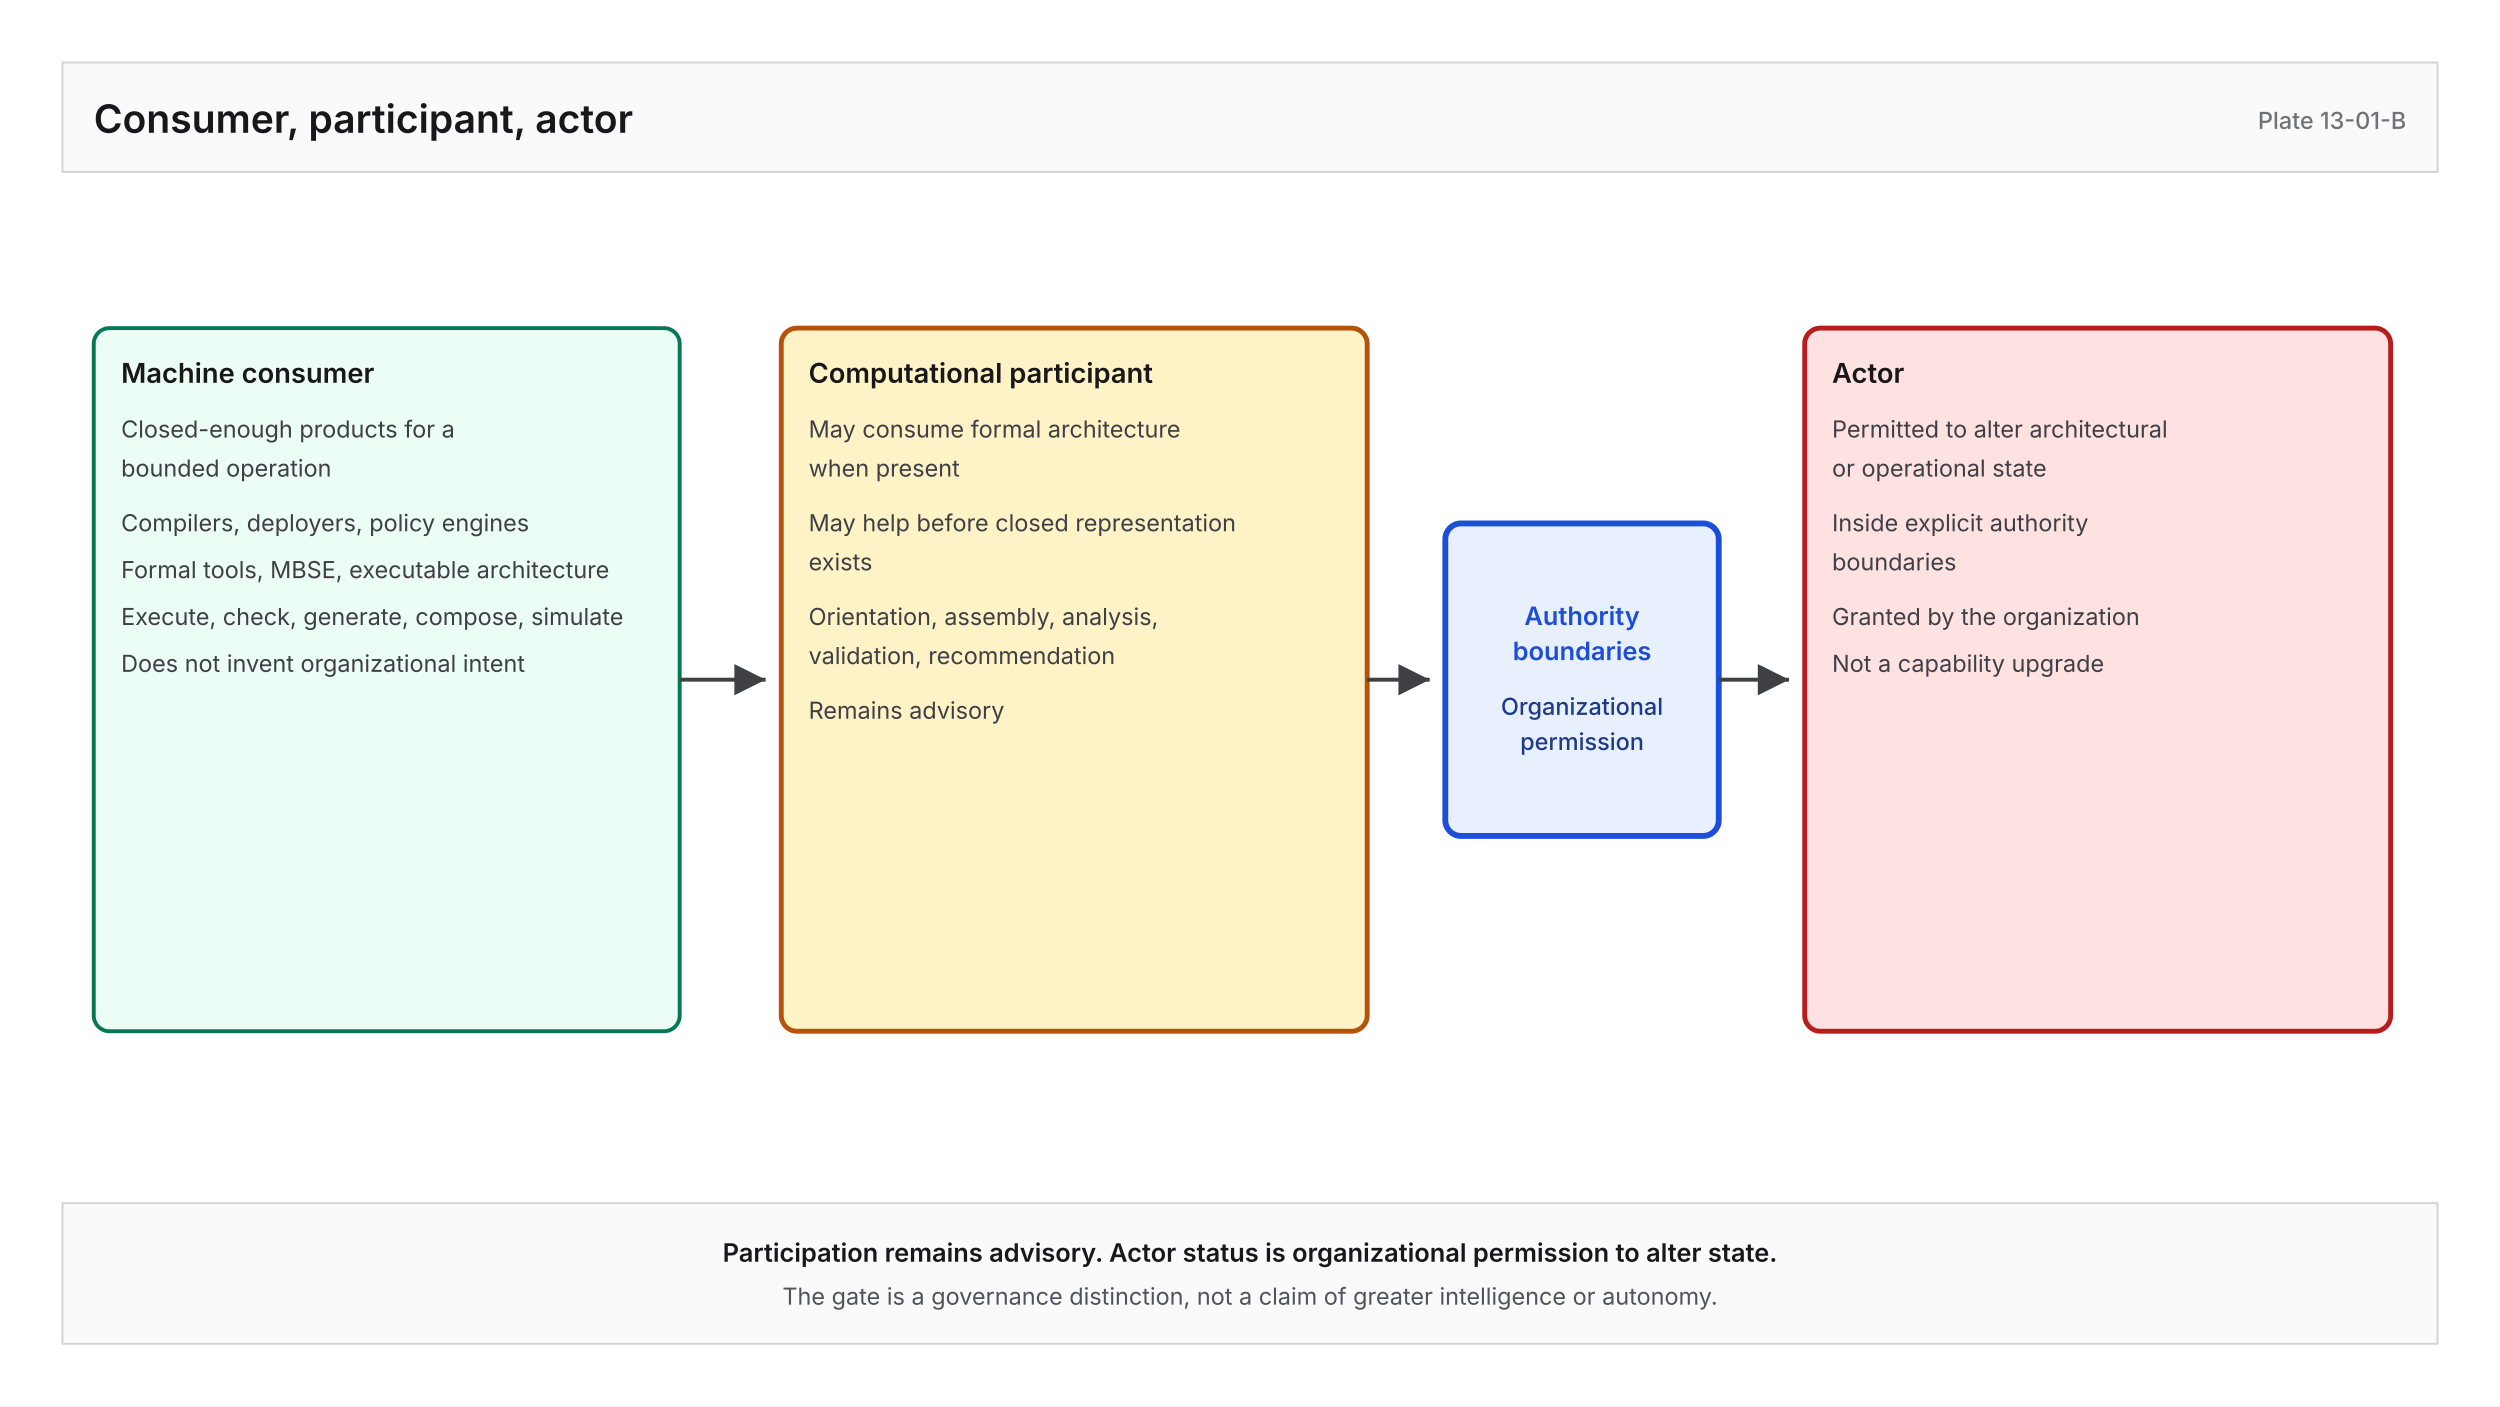
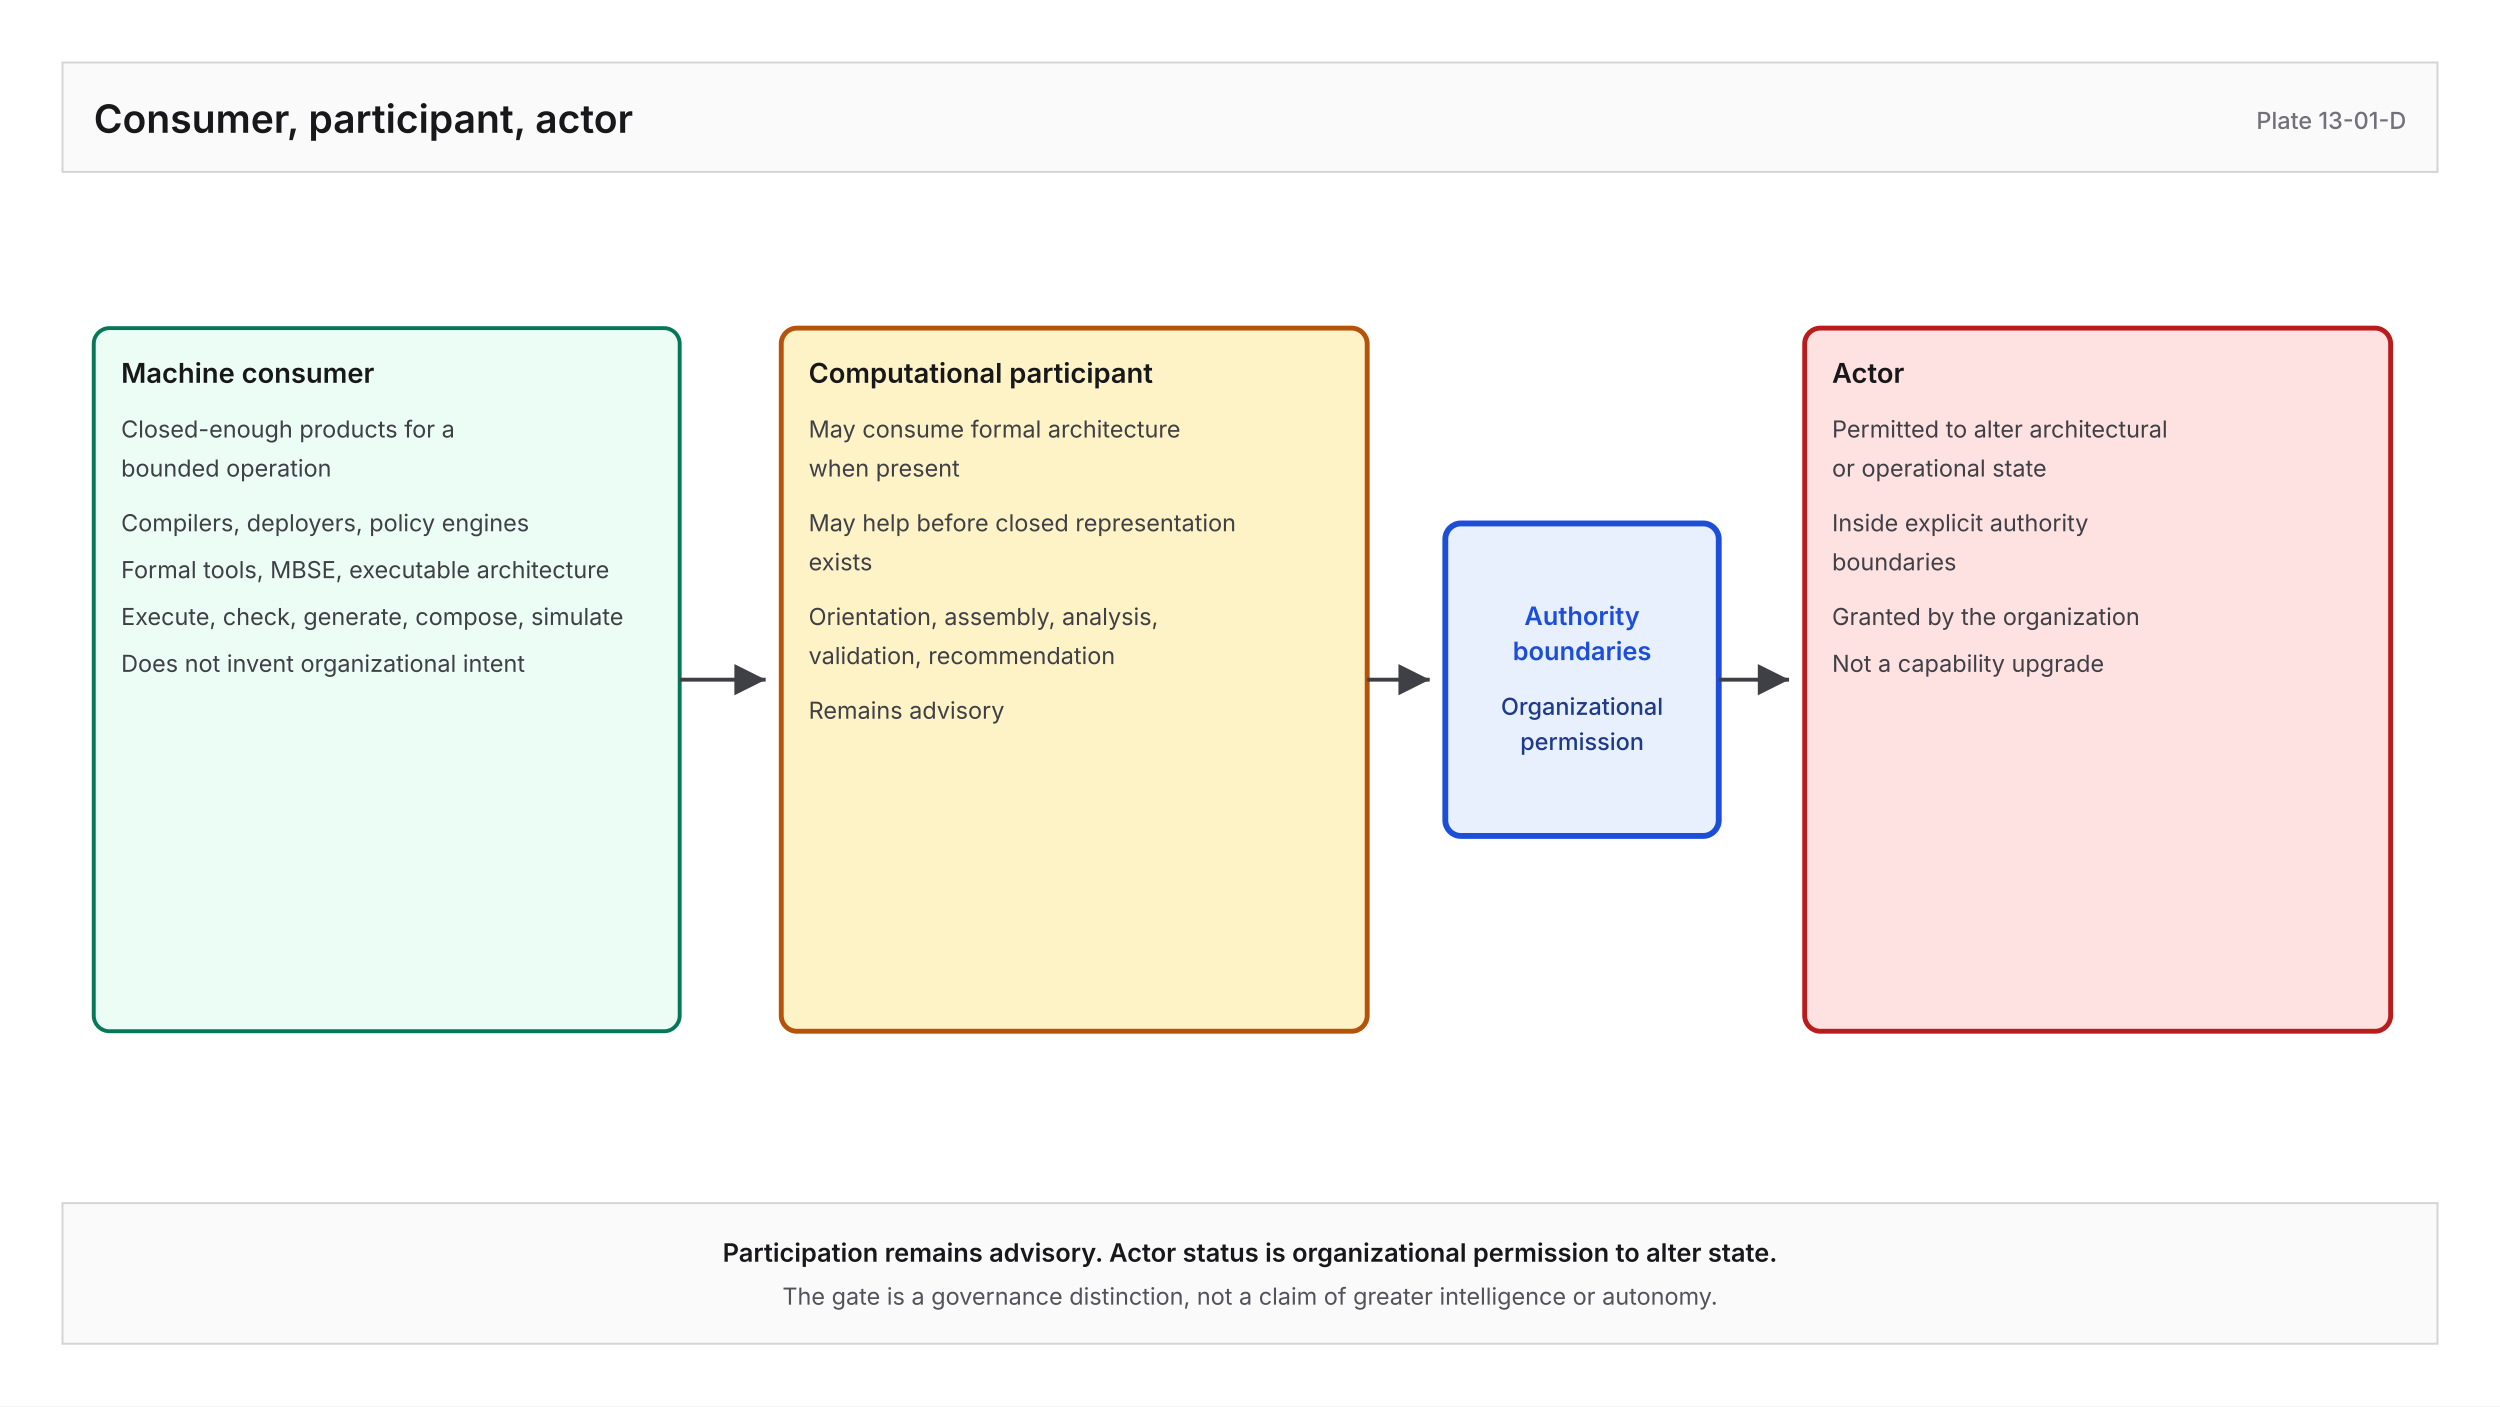
- <svg xmlns="http://www.w3.org/2000/svg" viewBox="0 0 1280 720" width="1280" height="720" role="img" aria-labelledby="plate-title plate-desc">
+ <svg xmlns="http://www.w3.org/2000/svg" viewBox="0 0 1280 720" width="1280" height="720" role="img" aria-labelledby="plate-title-13-01-D plate-desc-13-01-D">
  <defs>
-     <marker id="arrow-right" viewBox="0 0 8 8" refX="8" refY="4" markerWidth="8" markerHeight="8" orient="auto">
+     <marker id="arrow-right-13-01-D" viewBox="0 0 8 8" refX="8" refY="4" markerWidth="8" markerHeight="8" orient="auto">
      <path d="M0,0 L8,4 L0,8 Z" fill="#3F3F46" />
    </marker>
    <style type="text/css">
      .canvas-bg { fill: #FFFFFF; }
      .band { fill: #FAFAFA; stroke: #D4D4D8; stroke-width: 1; }
      .consumer { fill: #ECFDF5; stroke: #047857; stroke-width: 2; }
      .participant { fill: #FEF3C7; stroke: #B45309; stroke-width: 2.5; }
      .gate { fill: #E8F0FE; stroke: #1D4ED8; stroke-width: 3; }
      .actor { fill: #FEE2E2; stroke: #B91C1C; stroke-width: 2.5; }
      .connector { fill: none; stroke: #3F3F46; stroke-width: 2; }
      .t-header { font-family: Inter, "Helvetica Neue", Arial, sans-serif; font-size: 20px; font-weight: 600; fill: #18181B; }
      .t-plate-id { font-family: Inter, "Helvetica Neue", Arial, sans-serif; font-size: 12px; font-weight: 500; fill: #71717A; }
      .t-role { font-family: Inter, "Helvetica Neue", Arial, sans-serif; font-size: 14px; font-weight: 600; fill: #18181B; }
      .t-body { font-family: Inter, "Helvetica Neue", Arial, sans-serif; font-size: 12px; font-weight: 400; fill: #3F3F46; }
      .t-gate-title { font-family: Inter, "Helvetica Neue", Arial, sans-serif; font-size: 13px; font-weight: 600; fill: #1D4ED8; }
      .t-gate-body { font-family: Inter, "Helvetica Neue", Arial, sans-serif; font-size: 12px; font-weight: 500; fill: #1E3A8A; }
      .t-foot1 { font-family: Inter, "Helvetica Neue", Arial, sans-serif; font-size: 13px; font-weight: 600; fill: #18181B; }
      .t-foot2 { font-family: Inter, "Helvetica Neue", Arial, sans-serif; font-size: 12px; font-weight: 400; fill: #52525B; }

      @media (prefers-color-scheme: dark) {
        .canvas-bg { fill: #0D1117; }
        .band { fill: #161B22; stroke: #30363D; }
        .consumer { fill: #12261E; stroke: #3FB950; }
        .participant { fill: #3D2E12; stroke: #D29922; }
        .gate { fill: #12253F; stroke: #58A6FF; }
        .actor { fill: #3D1515; stroke: #F85149; }
        .connector { stroke: #C9D1D9; }
-         #arrow-right path { fill: #C9D1D9; }
+         #arrow-right-13-01-D path { fill: #C9D1D9; }
        .t-header { fill: #F0F6FC; }
        .t-plate-id { fill: #8B949E; }
        .t-role { fill: #F0F6FC; }
        .t-body { fill: #C9D1D9; }
        .t-gate-title { fill: #58A6FF; }
        .t-gate-body { fill: #79B8FF; }
        .t-foot1 { fill: #F0F6FC; }
        .t-foot2 { fill: #8B949E; }
      }
    </style>
  </defs>
  <rect class="canvas-bg" x="0" y="0" width="1280" height="720" />
  <rect class="band" x="32" y="32" width="1216" height="56" />
  <rect class="consumer" x="48" y="168" width="300" height="360" rx="8" />
  <rect class="participant" x="400" y="168" width="300" height="360" rx="8" />
  <rect class="actor" x="924" y="168" width="300" height="360" rx="8" />
  <rect class="gate" x="740" y="268" width="140" height="160" rx="8" />
  <rect class="band" x="32" y="616" width="1216" height="72" />
-   <line class="connector" x1="348" y1="348" x2="392" y2="348" marker-end="url(#arrow-right)" />
-   <line class="connector" x1="700" y1="348" x2="732" y2="348" marker-end="url(#arrow-right)" />
-   <line class="connector" x1="880" y1="348" x2="916" y2="348" marker-end="url(#arrow-right)" />
+   <line class="connector" x1="348" y1="348" x2="392" y2="348" marker-end="url(#arrow-right-13-01-D)" />
+   <line class="connector" x1="700" y1="348" x2="732" y2="348" marker-end="url(#arrow-right-13-01-D)" />
+   <line class="connector" x1="880" y1="348" x2="916" y2="348" marker-end="url(#arrow-right-13-01-D)" />
  <text class="t-role" x="62" y="196">Machine consumer</text>
  <text class="t-body" x="62" y="224">Closed-enough products for a</text>
  <text class="t-body" x="62" y="244">bounded operation</text>
  <text class="t-body" x="62" y="272">Compilers, deployers, policy engines</text>
  <text class="t-body" x="62" y="296">Formal tools, MBSE, executable architecture</text>
  <text class="t-body" x="62" y="320">Execute, check, generate, compose, simulate</text>
  <text class="t-body" x="62" y="344">Does not invent organizational intent</text>
  <text class="t-role" x="414" y="196">Computational participant</text>
  <text class="t-body" x="414" y="224">May consume formal architecture</text>
  <text class="t-body" x="414" y="244">when present</text>
  <text class="t-body" x="414" y="272">May help before closed representation</text>
  <text class="t-body" x="414" y="292">exists</text>
  <text class="t-body" x="414" y="320">Orientation, assembly, analysis,</text>
  <text class="t-body" x="414" y="340">validation, recommendation</text>
  <text class="t-body" x="414" y="368">Remains advisory</text>
  <text class="t-gate-title" x="810" y="320" text-anchor="middle">Authority</text>
  <text class="t-gate-title" x="810" y="338" text-anchor="middle">boundaries</text>
  <text class="t-gate-body" x="810" y="366" text-anchor="middle">Organizational</text>
  <text class="t-gate-body" x="810" y="384" text-anchor="middle">permission</text>
  <text class="t-role" x="938" y="196">Actor</text>
  <text class="t-body" x="938" y="224">Permitted to alter architectural</text>
  <text class="t-body" x="938" y="244">or operational state</text>
  <text class="t-body" x="938" y="272">Inside explicit authority</text>
  <text class="t-body" x="938" y="292">boundaries</text>
  <text class="t-body" x="938" y="320">Granted by the organization</text>
  <text class="t-body" x="938" y="344">Not a capability upgrade</text>
  <text class="t-header" x="48" y="68">Consumer, participant, actor</text>
-   <text class="t-plate-id" x="1232" y="66" text-anchor="end">Plate 13-01-B</text>
+   <text class="t-plate-id" x="1232" y="66" text-anchor="end">Plate 13-01-D</text>
  <text class="t-foot1" x="640" y="646" text-anchor="middle">Participation remains advisory. Actor status is organizational permission to alter state.</text>
  <text class="t-foot2" x="640" y="668" text-anchor="middle">The gate is a governance distinction, not a claim of greater intelligence or autonomy.</text>
</svg>
